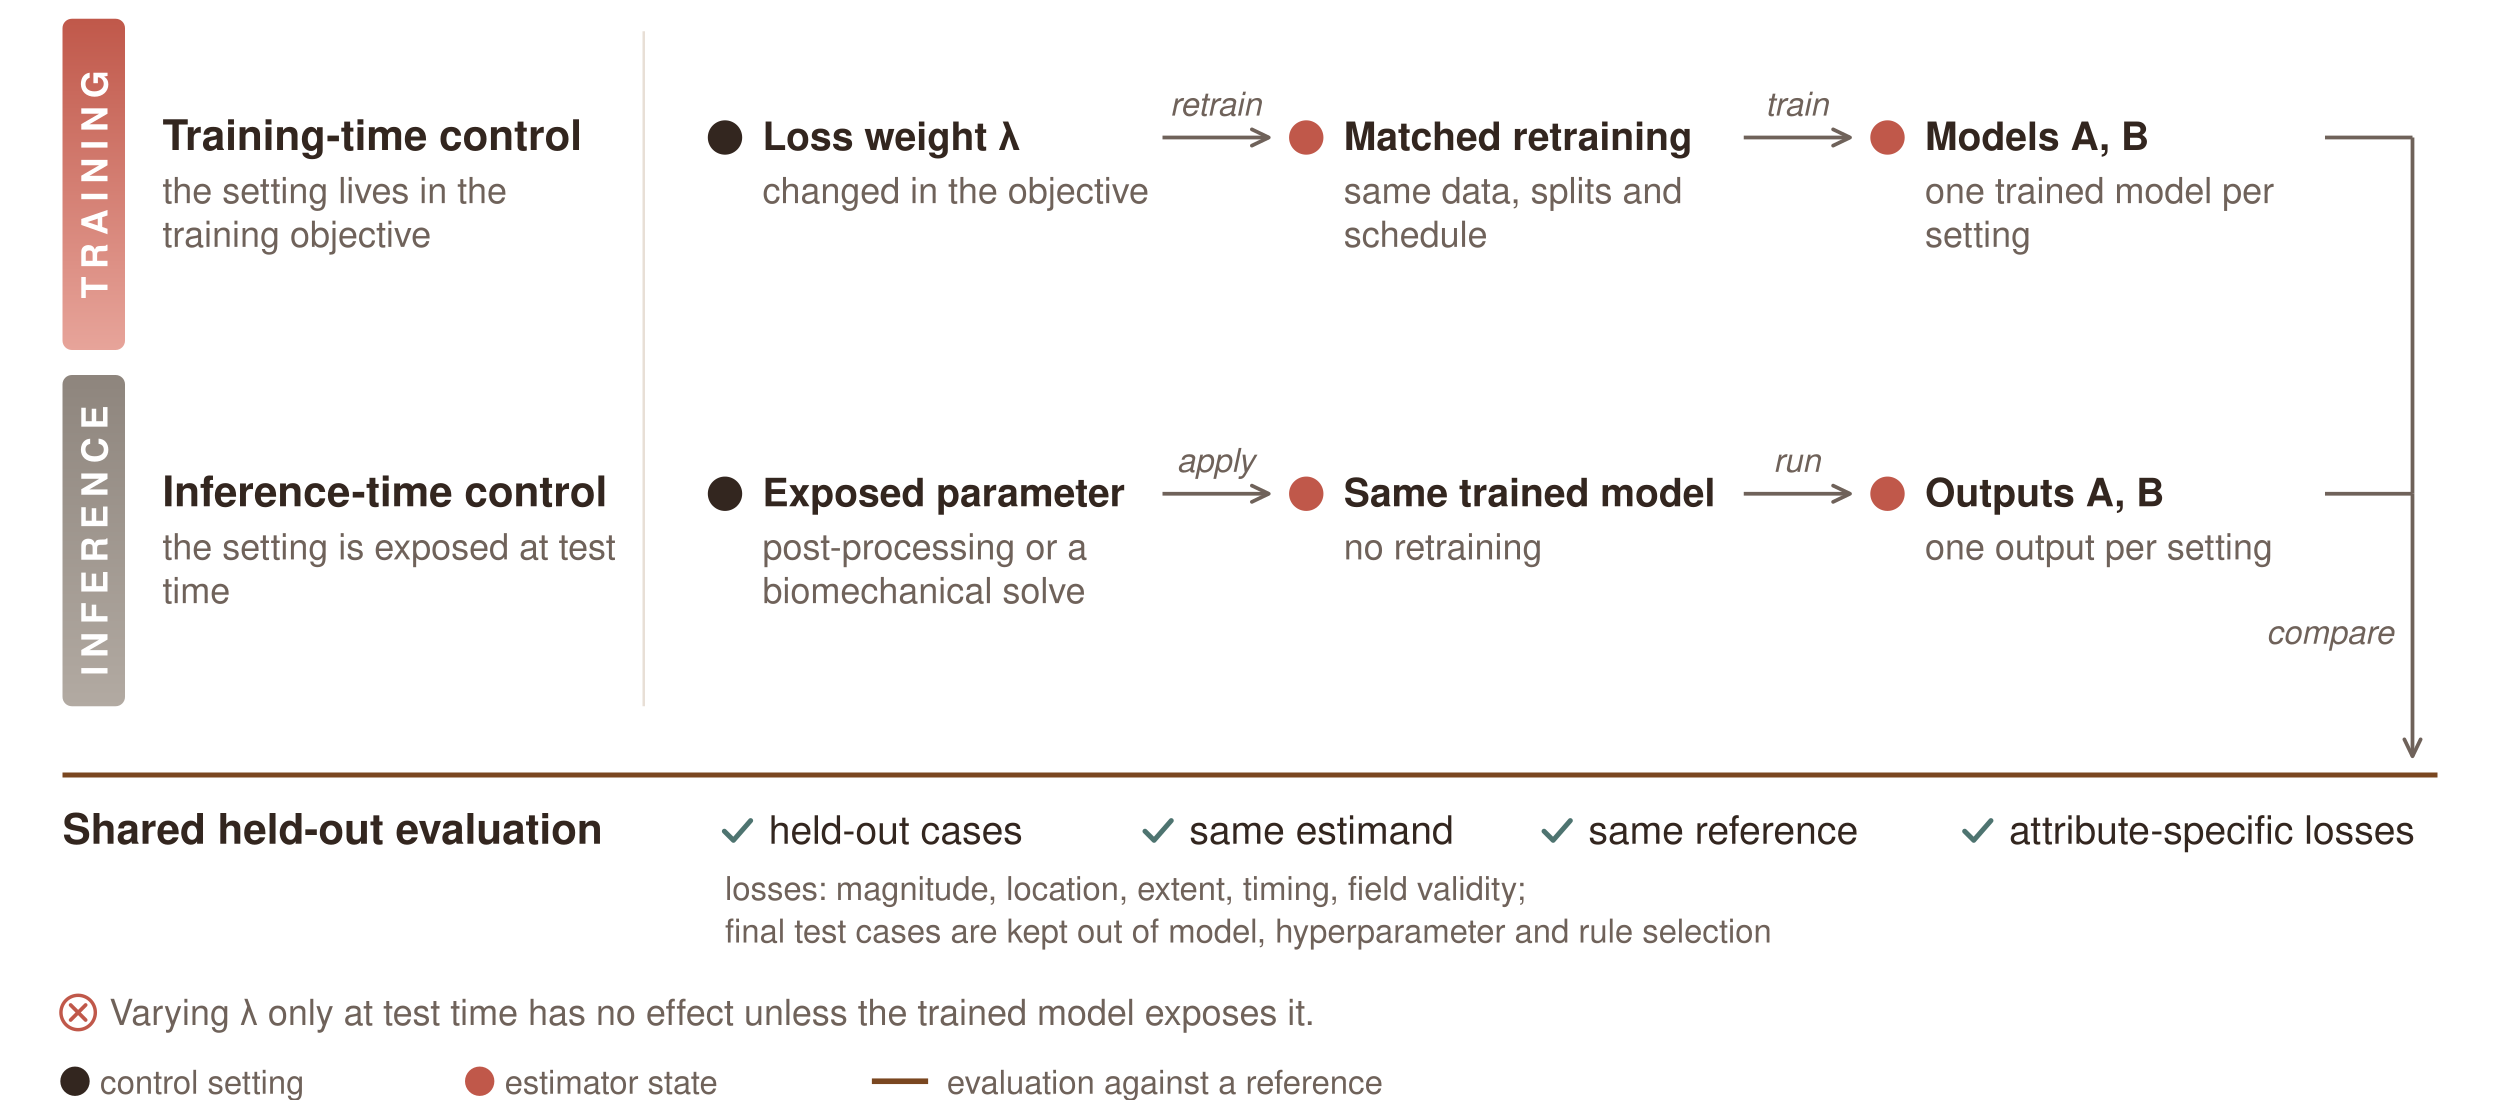
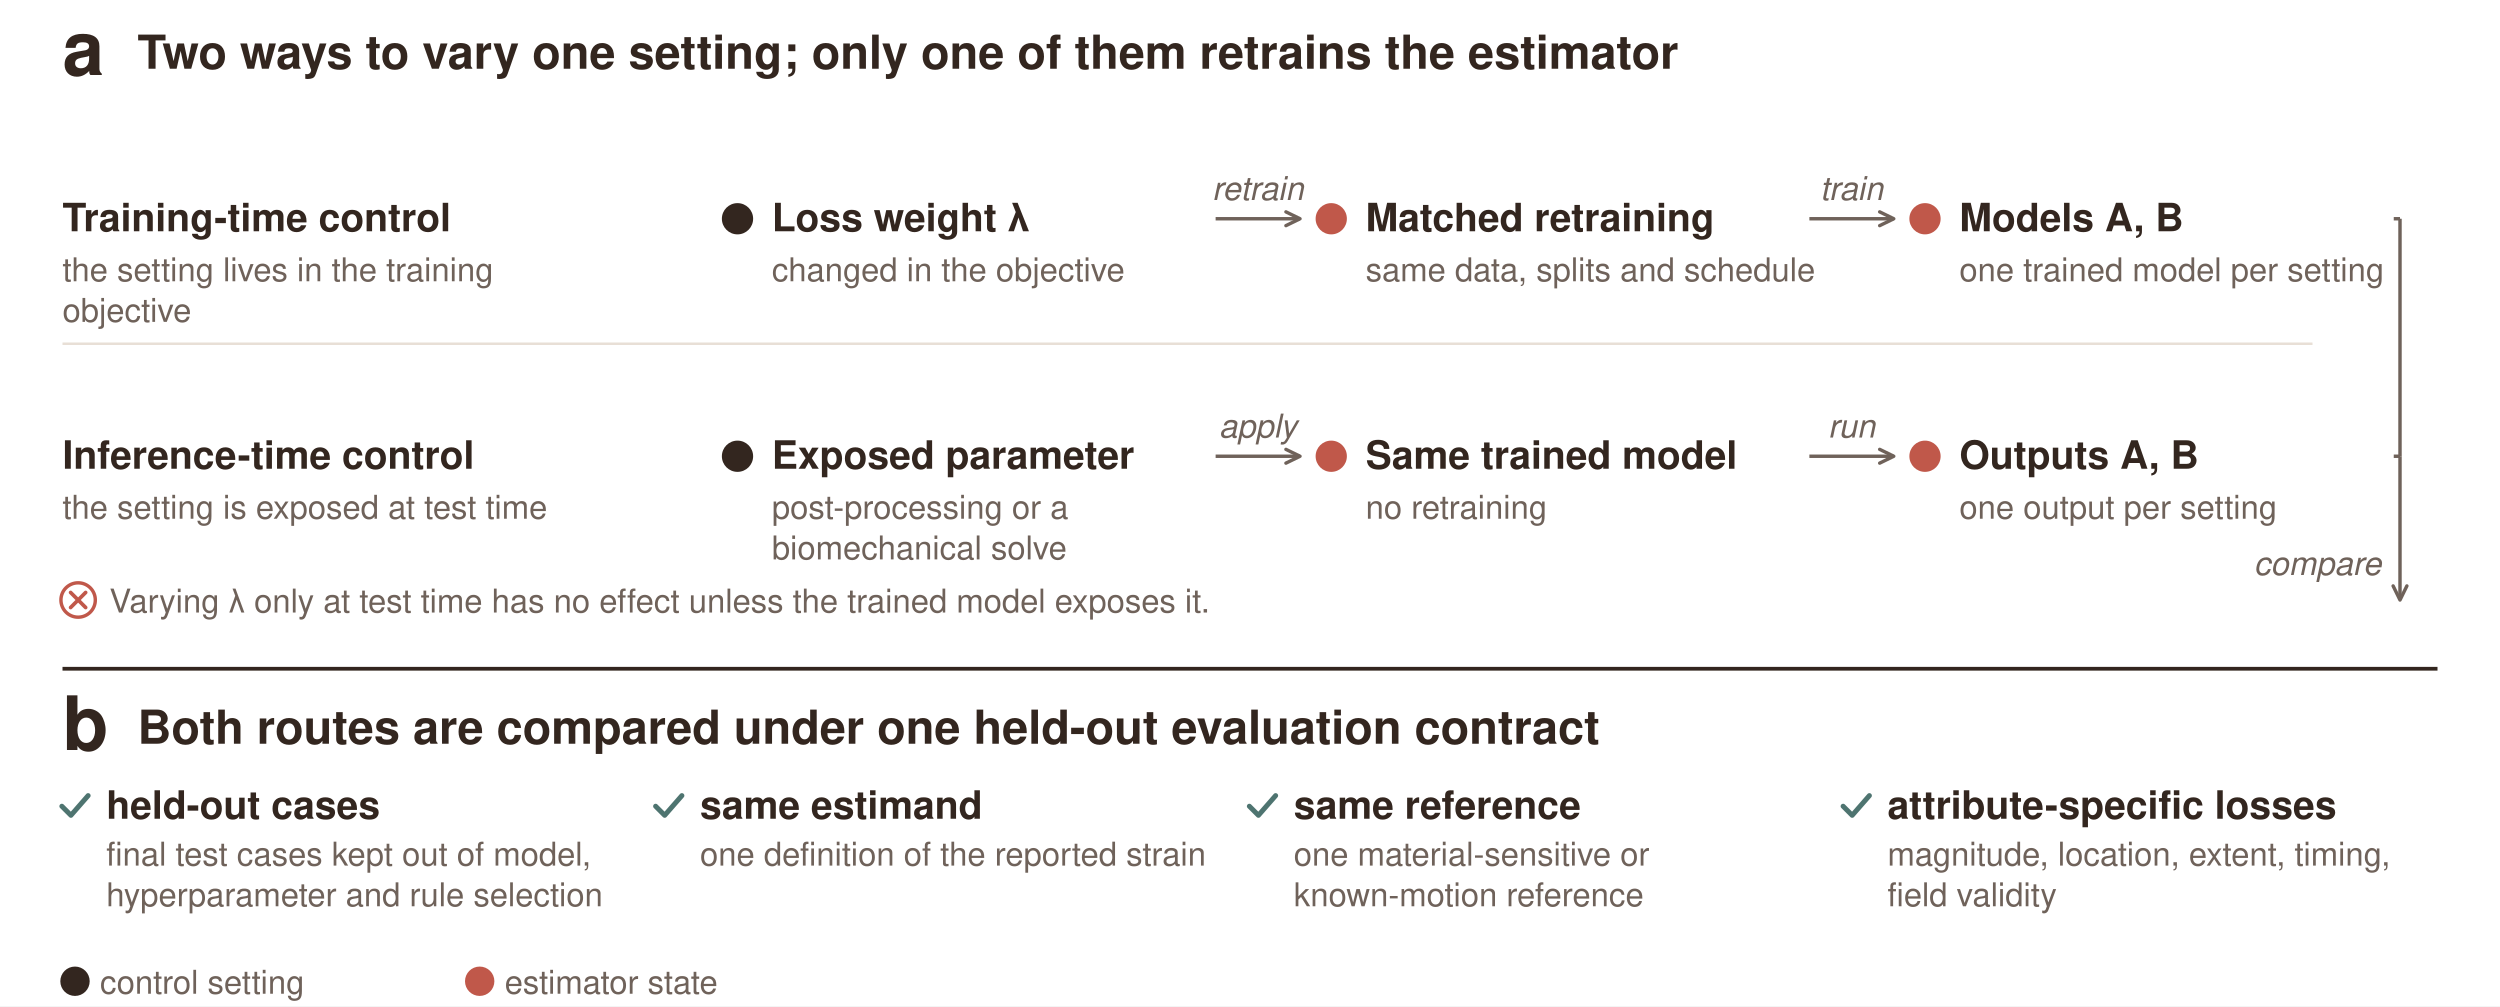
- <svg xmlns="http://www.w3.org/2000/svg" width="538.583pt" height="236.976pt" viewBox="0 0 800 352" font-family="Helvetica, Arial, 'Liberation Sans', sans-serif">
+ <svg xmlns="http://www.w3.org/2000/svg" width="538.583pt" height="216.780pt" viewBox="0 0 800 322" font-family="Helvetica, Arial, 'Liberation Sans', sans-serif">
  <defs>
    <linearGradient id="cellDirect" x1="0" y1="0" x2="1" y2="1">
      <stop offset="0" stop-color="#8D6449" />
      <stop offset="1" stop-color="#5B3E2E" />
    </linearGradient>
    <pattern id="hatchInf" width="6" height="6" patternUnits="userSpaceOnUse" patternTransform="rotate(45)">
      <rect width="6" height="6" fill="#F8E0DA" />
      <line x1="0" y1="0" x2="0" y2="6" stroke="#C0584A" stroke-width="2" />
    </pattern>
-     <linearGradient id="lg1" x1="0" y1="0" x2="0" y2="1">
-       <stop offset="0" stop-color="#C0584A" stop-opacity="1.0" />
-       <stop offset="1" stop-color="#E7A49A" stop-opacity="1.0" />
-     </linearGradient>
-     <linearGradient id="lg2" x1="0" y1="0" x2="0" y2="1">
-       <stop offset="0" stop-color="#8E857D" stop-opacity="1.0" />
-       <stop offset="1" stop-color="#B2AAA2" stop-opacity="1.0" />
-     </linearGradient>
  </defs>
-   <rect x="0.0" y="0.0" width="800.0" height="352.0" rx="0" fill="#FFFFFF" stroke="none" stroke-width="1.0" />
+   <rect x="0.0" y="0.0" width="800.0" height="322.0" rx="0" fill="#FFFFFF" stroke="none" stroke-width="1.0" />
  <g transform="translate(0,0)">
-     <rect x="20.0" y="6.0" width="20.0" height="106.0" rx="3" fill="url(#lg1)" stroke="none" stroke-width="1.0" />
-     <text transform="translate(34.4,59.0) rotate(-90)" font-size="11.5" font-weight="700" fill="#FFFFFF" text-anchor="middle" letter-spacing="2.5">TRAINING</text>
-     <text x="52.0" y="48.0" font-size="13.5" font-weight="700" fill="#33261F" text-anchor="start">Training-time control</text>
-     <text x="52.0" y="65.0" font-size="11.5" font-weight="400" fill="#6F625A" text-anchor="start">the setting lives in the</text>
-     <text x="52.0" y="79.0" font-size="11.5" font-weight="400" fill="#6F625A" text-anchor="start">training objective</text>
-     <circle cx="232.0" cy="44.0" r="5.5" fill="#33261F" stroke="none" stroke-width="1.0" />
-     <text x="244.0" y="48.0" font-size="12.5" font-weight="700" fill="#33261F" text-anchor="start">Loss weight λ</text>
-     <text x="244.0" y="65.0" font-size="11.5" font-weight="400" fill="#6F625A" text-anchor="start">changed in the objective</text>
-     <line x1="372.0" y1="44.0" x2="406.0" y2="44.0" stroke="#6F625A" stroke-width="1.2" />
-     <path d="M400.6 46.6 L406.0 44.0 L400.6 41.4" stroke="#6F625A" stroke-width="1.2" fill="none" stroke-linecap="round" stroke-linejoin="round" />
-     <text x="389.0" y="37.0" font-size="10.5" font-weight="400" fill="#6F625A" text-anchor="middle" font-style="italic">retrain</text>
-     <circle cx="418.0" cy="44.0" r="5.5" fill="#C0584A" stroke="none" stroke-width="1.0" />
-     <text x="430.0" y="48.0" font-size="12.5" font-weight="700" fill="#33261F" text-anchor="start">Matched retraining</text>
-     <text x="430.0" y="65.0" font-size="11.5" font-weight="400" fill="#6F625A" text-anchor="start">same data, splits and</text>
-     <text x="430.0" y="79.0" font-size="11.5" font-weight="400" fill="#6F625A" text-anchor="start">schedule</text>
-     <line x1="558.0" y1="44.0" x2="592.0" y2="44.0" stroke="#6F625A" stroke-width="1.2" />
-     <path d="M586.6 46.6 L592.0 44.0 L586.6 41.4" stroke="#6F625A" stroke-width="1.2" fill="none" stroke-linecap="round" stroke-linejoin="round" />
-     <text x="575.0" y="37.0" font-size="10.5" font-weight="400" fill="#6F625A" text-anchor="middle" font-style="italic">train</text>
-     <circle cx="604.0" cy="44.0" r="5.5" fill="#C0584A" stroke="none" stroke-width="1.0" />
-     <text x="616.0" y="48.0" font-size="12.5" font-weight="700" fill="#33261F" text-anchor="start">Models A, B</text>
-     <text x="616.0" y="65.0" font-size="11.5" font-weight="400" fill="#6F625A" text-anchor="start">one trained model per</text>
-     <text x="616.0" y="79.0" font-size="11.5" font-weight="400" fill="#6F625A" text-anchor="start">setting</text>
-     <line x1="744.0" y1="44.0" x2="772.0" y2="44.0" stroke="#6F625A" stroke-width="1.2" />
-     <rect x="20.0" y="120.0" width="20.0" height="106.0" rx="3" fill="url(#lg2)" stroke="none" stroke-width="1.0" />
-     <text transform="translate(34.4,173.0) rotate(-90)" font-size="11.5" font-weight="700" fill="#FFFFFF" text-anchor="middle" letter-spacing="2.5">INFERENCE</text>
-     <text x="52.0" y="162.0" font-size="13.5" font-weight="700" fill="#33261F" text-anchor="start">Inference-time control</text>
-     <text x="52.0" y="179.0" font-size="11.5" font-weight="400" fill="#6F625A" text-anchor="start">the setting is exposed at test</text>
-     <text x="52.0" y="193.0" font-size="11.5" font-weight="400" fill="#6F625A" text-anchor="start">time</text>
-     <circle cx="232.0" cy="158.0" r="5.5" fill="#33261F" stroke="none" stroke-width="1.0" />
-     <text x="244.0" y="162.0" font-size="12.5" font-weight="700" fill="#33261F" text-anchor="start">Exposed parameter</text>
-     <text x="244.0" y="179.0" font-size="11.5" font-weight="400" fill="#6F625A" text-anchor="start">post-processing or a</text>
-     <text x="244.0" y="193.0" font-size="11.5" font-weight="400" fill="#6F625A" text-anchor="start">biomechanical solve</text>
-     <line x1="372.0" y1="158.0" x2="406.0" y2="158.0" stroke="#6F625A" stroke-width="1.2" />
-     <path d="M400.6 160.6 L406.0 158.0 L400.6 155.4" stroke="#6F625A" stroke-width="1.2" fill="none" stroke-linecap="round" stroke-linejoin="round" />
-     <text x="389.0" y="151.0" font-size="10.5" font-weight="400" fill="#6F625A" text-anchor="middle" font-style="italic">apply</text>
-     <circle cx="418.0" cy="158.0" r="5.5" fill="#C0584A" stroke="none" stroke-width="1.0" />
-     <text x="430.0" y="162.0" font-size="12.5" font-weight="700" fill="#33261F" text-anchor="start">Same trained model</text>
-     <text x="430.0" y="179.0" font-size="11.5" font-weight="400" fill="#6F625A" text-anchor="start">no retraining</text>
-     <line x1="558.0" y1="158.0" x2="592.0" y2="158.0" stroke="#6F625A" stroke-width="1.2" />
-     <path d="M586.6 160.6 L592.0 158.0 L586.6 155.4" stroke="#6F625A" stroke-width="1.2" fill="none" stroke-linecap="round" stroke-linejoin="round" />
-     <text x="575.0" y="151.0" font-size="10.5" font-weight="400" fill="#6F625A" text-anchor="middle" font-style="italic">run</text>
-     <circle cx="604.0" cy="158.0" r="5.5" fill="#C0584A" stroke="none" stroke-width="1.0" />
-     <text x="616.0" y="162.0" font-size="12.5" font-weight="700" fill="#33261F" text-anchor="start">Outputs A, B</text>
-     <text x="616.0" y="179.0" font-size="11.5" font-weight="400" fill="#6F625A" text-anchor="start">one output per setting</text>
-     <line x1="744.0" y1="158.0" x2="772.0" y2="158.0" stroke="#6F625A" stroke-width="1.2" />
-     <line x1="772.0" y1="44.0" x2="772.0" y2="158.0" stroke="#6F625A" stroke-width="1.2" />
-     <line x1="772.0" y1="158.0" x2="772.0" y2="242.0" stroke="#6F625A" stroke-width="1.2" />
-     <path d="M769.4 236.6 L772.0 242.0 L774.6 236.6" stroke="#6F625A" stroke-width="1.2" fill="none" stroke-linecap="round" stroke-linejoin="round" />
-     <text x="766.0" y="206.0" font-size="10.5" font-weight="400" fill="#6F625A" text-anchor="end" font-style="italic">compare</text>
-     <line x1="206.0" y1="10.0" x2="206.0" y2="226.0" stroke="#E8DFD6" stroke-width="0.8" />
-     <line x1="20.0" y1="248.0" x2="780.0" y2="248.0" stroke="#7A4720" stroke-width="1.6" />
-     <text x="20.0" y="270.0" font-size="13.5" font-weight="700" fill="#33261F" text-anchor="start">Shared held-out evaluation</text>
-     <path d="M231.8 266.0 L234.7 268.9 L240.2 262.6" stroke="#4E7470" stroke-width="1.6" fill="none" stroke-linecap="round" stroke-linejoin="round" />
-     <text x="246.0" y="270.0" font-size="12.5" font-weight="400" fill="#33261F" text-anchor="start">held-out cases</text>
-     <path d="M366.4 266.0 L369.3 268.9 L374.8 262.6" stroke="#4E7470" stroke-width="1.6" fill="none" stroke-linecap="round" stroke-linejoin="round" />
-     <text x="380.6" y="270.0" font-size="12.5" font-weight="400" fill="#33261F" text-anchor="start">same estimand</text>
-     <path d="M494.1 266.0 L497.0 268.9 L502.5 262.6" stroke="#4E7470" stroke-width="1.6" fill="none" stroke-linecap="round" stroke-linejoin="round" />
-     <text x="508.3" y="270.0" font-size="12.5" font-weight="400" fill="#33261F" text-anchor="start">same reference</text>
-     <path d="M628.7 266.0 L631.6 268.9 L637.1 262.6" stroke="#4E7470" stroke-width="1.6" fill="none" stroke-linecap="round" stroke-linejoin="round" />
-     <text x="642.9" y="270.0" font-size="12.5" font-weight="400" fill="#33261F" text-anchor="start">attribute-specific losses</text>
-     <text x="232.0" y="288.0" font-size="10.5" font-weight="400" fill="#6F625A" text-anchor="start">losses: magnitude, location, extent, timing, field validity;</text>
-     <text x="232.0" y="301.6" font-size="10.5" font-weight="400" fill="#6F625A" text-anchor="start">final test cases are kept out of model, hyperparameter and rule selection</text>
-     <circle cx="25.0" cy="324.0" r="5.5" fill="#FFFFFF" stroke="#C0584A" stroke-width="1.1" />
-     <path d="M22.6 321.6 l4.8 4.8 M27.4 321.6 l-4.8 4.8" stroke="#C0584A" stroke-width="1.2" fill="none" stroke-linecap="round" />
-     <text x="35.0" y="328.0" font-size="11.5" font-weight="400" fill="#6F625A" text-anchor="start">Varying λ only at test time has no effect unless the trained model exposes it.</text>
-     <circle cx="24.0" cy="346.0" r="4.0" fill="#33261F" stroke="#33261F" stroke-width="1.4" />
-     <text x="32.0" y="350.0" font-size="10.5" font-weight="400" fill="#6F625A" text-anchor="start">control setting</text>
-     <circle cx="153.5" cy="346.0" r="4.0" fill="#C0584A" stroke="#C0584A" stroke-width="1.4" />
-     <text x="161.5" y="350.0" font-size="10.5" font-weight="400" fill="#6F625A" text-anchor="start">estimator state</text>
-     <line x1="279.0" y1="346.0" x2="297.0" y2="346.0" stroke="#7A4720" stroke-width="1.8" />
-     <text x="303.0" y="350.0" font-size="10.5" font-weight="400" fill="#6F625A" text-anchor="start">evaluation against a reference</text>
+     <text x="20.0" y="24.0" font-size="24" font-weight="700" fill="#33261F" text-anchor="start">a</text>
+     <text x="44.0" y="22.0" font-size="15" font-weight="700" fill="#33261F" text-anchor="start">Two ways to vary one setting; only one of them retrains the estimator</text>
+     <text x="20.0" y="74.0" font-size="12.5" font-weight="700" fill="#33261F" text-anchor="start">Training-time control</text>
+     <text x="20.0" y="90.0" font-size="10.5" font-weight="400" fill="#6F625A" text-anchor="start">the setting lives in the training</text>
+     <text x="20.0" y="103.0" font-size="10.5" font-weight="400" fill="#6F625A" text-anchor="start">objective</text>
+     <circle cx="236.0" cy="70.0" r="5.0" fill="#33261F" stroke="none" stroke-width="1.0" />
+     <text x="247.0" y="74.0" font-size="12.5" font-weight="700" fill="#33261F" text-anchor="start">Loss weight λ</text>
+     <text x="247.0" y="90.0" font-size="10.5" font-weight="400" fill="#6F625A" text-anchor="start">changed in the objective</text>
+     <line x1="389.0" y1="70.0" x2="416.0" y2="70.0" stroke="#6F625A" stroke-width="1.1" />
+     <path d="M411.5 72.2 L416.0 70.0 L411.5 67.8" stroke="#6F625A" stroke-width="1.1" fill="none" stroke-linecap="round" stroke-linejoin="round" />
+     <text x="402.5" y="64.0" font-size="10.5" font-weight="400" fill="#6F625A" text-anchor="middle" font-style="italic">retrain</text>
+     <circle cx="426.0" cy="70.0" r="5.0" fill="#C0584A" stroke="none" stroke-width="1.0" />
+     <text x="437.0" y="74.0" font-size="12.5" font-weight="700" fill="#33261F" text-anchor="start">Matched retraining</text>
+     <text x="437.0" y="90.0" font-size="10.5" font-weight="400" fill="#6F625A" text-anchor="start">same data, splits and schedule</text>
+     <line x1="579.0" y1="70.0" x2="606.0" y2="70.0" stroke="#6F625A" stroke-width="1.1" />
+     <path d="M601.5 72.2 L606.0 70.0 L601.5 67.8" stroke="#6F625A" stroke-width="1.1" fill="none" stroke-linecap="round" stroke-linejoin="round" />
+     <text x="592.5" y="64.0" font-size="10.5" font-weight="400" fill="#6F625A" text-anchor="middle" font-style="italic">train</text>
+     <circle cx="616.0" cy="70.0" r="5.0" fill="#C0584A" stroke="none" stroke-width="1.0" />
+     <text x="627.0" y="74.0" font-size="12.5" font-weight="700" fill="#33261F" text-anchor="start">Models A, B</text>
+     <text x="627.0" y="90.0" font-size="10.5" font-weight="400" fill="#6F625A" text-anchor="start">one trained model per setting</text>
+     <line x1="766.0" y1="70.0" x2="768.0" y2="70.0" stroke="#6F625A" stroke-width="1.1" />
+     <text x="20.0" y="150.0" font-size="12.5" font-weight="700" fill="#33261F" text-anchor="start">Inference-time control</text>
+     <text x="20.0" y="166.0" font-size="10.5" font-weight="400" fill="#6F625A" text-anchor="start">the setting is exposed at test time</text>
+     <circle cx="236.0" cy="146.0" r="5.0" fill="#33261F" stroke="none" stroke-width="1.0" />
+     <text x="247.0" y="150.0" font-size="12.5" font-weight="700" fill="#33261F" text-anchor="start">Exposed parameter</text>
+     <text x="247.0" y="166.0" font-size="10.5" font-weight="400" fill="#6F625A" text-anchor="start">post-processing or a</text>
+     <text x="247.0" y="179.0" font-size="10.5" font-weight="400" fill="#6F625A" text-anchor="start">biomechanical solve</text>
+     <line x1="389.0" y1="146.0" x2="416.0" y2="146.0" stroke="#6F625A" stroke-width="1.1" />
+     <path d="M411.5 148.2 L416.0 146.0 L411.5 143.8" stroke="#6F625A" stroke-width="1.1" fill="none" stroke-linecap="round" stroke-linejoin="round" />
+     <text x="402.5" y="140.0" font-size="10.5" font-weight="400" fill="#6F625A" text-anchor="middle" font-style="italic">apply</text>
+     <circle cx="426.0" cy="146.0" r="5.0" fill="#C0584A" stroke="none" stroke-width="1.0" />
+     <text x="437.0" y="150.0" font-size="12.5" font-weight="700" fill="#33261F" text-anchor="start">Same trained model</text>
+     <text x="437.0" y="166.0" font-size="10.5" font-weight="400" fill="#6F625A" text-anchor="start">no retraining</text>
+     <line x1="579.0" y1="146.0" x2="606.0" y2="146.0" stroke="#6F625A" stroke-width="1.1" />
+     <path d="M601.5 148.2 L606.0 146.0 L601.5 143.8" stroke="#6F625A" stroke-width="1.1" fill="none" stroke-linecap="round" stroke-linejoin="round" />
+     <text x="592.5" y="140.0" font-size="10.5" font-weight="400" fill="#6F625A" text-anchor="middle" font-style="italic">run</text>
+     <circle cx="616.0" cy="146.0" r="5.0" fill="#C0584A" stroke="none" stroke-width="1.0" />
+     <text x="627.0" y="150.0" font-size="12.5" font-weight="700" fill="#33261F" text-anchor="start">Outputs A, B</text>
+     <text x="627.0" y="166.0" font-size="10.5" font-weight="400" fill="#6F625A" text-anchor="start">one output per setting</text>
+     <line x1="766.0" y1="146.0" x2="768.0" y2="146.0" stroke="#6F625A" stroke-width="1.1" />
+     <line x1="768.0" y1="70.0" x2="768.0" y2="146.0" stroke="#6F625A" stroke-width="1.1" />
+     <line x1="768.0" y1="146.0" x2="768.0" y2="192.0" stroke="#6F625A" stroke-width="1.1" />
+     <path d="M765.8 187.5 L768.0 192.0 L770.2 187.5" stroke="#6F625A" stroke-width="1.1" fill="none" stroke-linecap="round" stroke-linejoin="round" />
+     <text x="762.0" y="184.0" font-size="10.5" font-weight="400" fill="#6F625A" text-anchor="end" font-style="italic">compare</text>
+     <line x1="20.0" y1="110.0" x2="740.0" y2="110.0" stroke="#E8DFD6" stroke-width="0.8" />
+     <circle cx="25.0" cy="192.0" r="5.5" fill="#FFFFFF" stroke="#C0584A" stroke-width="1.1" />
+     <path d="M22.6 189.6 l4.8 4.8 M27.4 189.6 l-4.8 4.8" stroke="#C0584A" stroke-width="1.2" fill="none" stroke-linecap="round" />
+     <text x="35.0" y="196.0" font-size="10.5" font-weight="400" fill="#6F625A" text-anchor="start">Varying λ only at test time has no effect unless the trained model exposes it.</text>
+     <line x1="20.0" y1="214.0" x2="780.0" y2="214.0" stroke="#33261F" stroke-width="1.2" />
+     <text x="20.0" y="240.0" font-size="24" font-weight="700" fill="#33261F" text-anchor="start">b</text>
+     <text x="44.0" y="238.0" font-size="15" font-weight="700" fill="#33261F" text-anchor="start">Both routes are compared under one held-out evaluation contract</text>
+     <path d="M19.8 258.0 L22.7 260.9 L28.2 254.6" stroke="#4E7470" stroke-width="1.6" fill="none" stroke-linecap="round" stroke-linejoin="round" />
+     <text x="34.0" y="262.0" font-size="12.5" font-weight="700" fill="#33261F" text-anchor="start">held-out cases</text>
+     <text x="34.0" y="277.0" font-size="10.5" font-weight="400" fill="#6F625A" text-anchor="start">final test cases kept out of model,</text>
+     <text x="34.0" y="290.0" font-size="10.5" font-weight="400" fill="#6F625A" text-anchor="start">hyperparameter and rule selection</text>
+     <path d="M209.8 258.0 L212.7 260.9 L218.2 254.6" stroke="#4E7470" stroke-width="1.6" fill="none" stroke-linecap="round" stroke-linejoin="round" />
+     <text x="224.0" y="262.0" font-size="12.5" font-weight="700" fill="#33261F" text-anchor="start">same estimand</text>
+     <text x="224.0" y="277.0" font-size="10.5" font-weight="400" fill="#6F625A" text-anchor="start">one definition of the reported strain</text>
+     <path d="M399.8 258.0 L402.7 260.9 L408.2 254.6" stroke="#4E7470" stroke-width="1.6" fill="none" stroke-linecap="round" stroke-linejoin="round" />
+     <text x="414.0" y="262.0" font-size="12.5" font-weight="700" fill="#33261F" text-anchor="start">same reference</text>
+     <text x="414.0" y="277.0" font-size="10.5" font-weight="400" fill="#6F625A" text-anchor="start">one material-sensitive or</text>
+     <text x="414.0" y="290.0" font-size="10.5" font-weight="400" fill="#6F625A" text-anchor="start">known-motion reference</text>
+     <path d="M589.8 258.0 L592.7 260.9 L598.2 254.6" stroke="#4E7470" stroke-width="1.6" fill="none" stroke-linecap="round" stroke-linejoin="round" />
+     <text x="604.0" y="262.0" font-size="12.5" font-weight="700" fill="#33261F" text-anchor="start">attribute-specific losses</text>
+     <text x="604.0" y="277.0" font-size="10.5" font-weight="400" fill="#6F625A" text-anchor="start">magnitude, location, extent, timing,</text>
+     <text x="604.0" y="290.0" font-size="10.5" font-weight="400" fill="#6F625A" text-anchor="start">field validity</text>
+     <circle cx="24.0" cy="314.0" r="4.0" fill="#33261F" stroke="#33261F" stroke-width="1.4" />
+     <text x="32.0" y="318.0" font-size="10.5" font-weight="400" fill="#6F625A" text-anchor="start">control setting</text>
+     <circle cx="153.5" cy="314.0" r="4.0" fill="#C0584A" stroke="#C0584A" stroke-width="1.4" />
+     <text x="161.5" y="318.0" font-size="10.5" font-weight="400" fill="#6F625A" text-anchor="start">estimator state</text>
  </g>
</svg>
